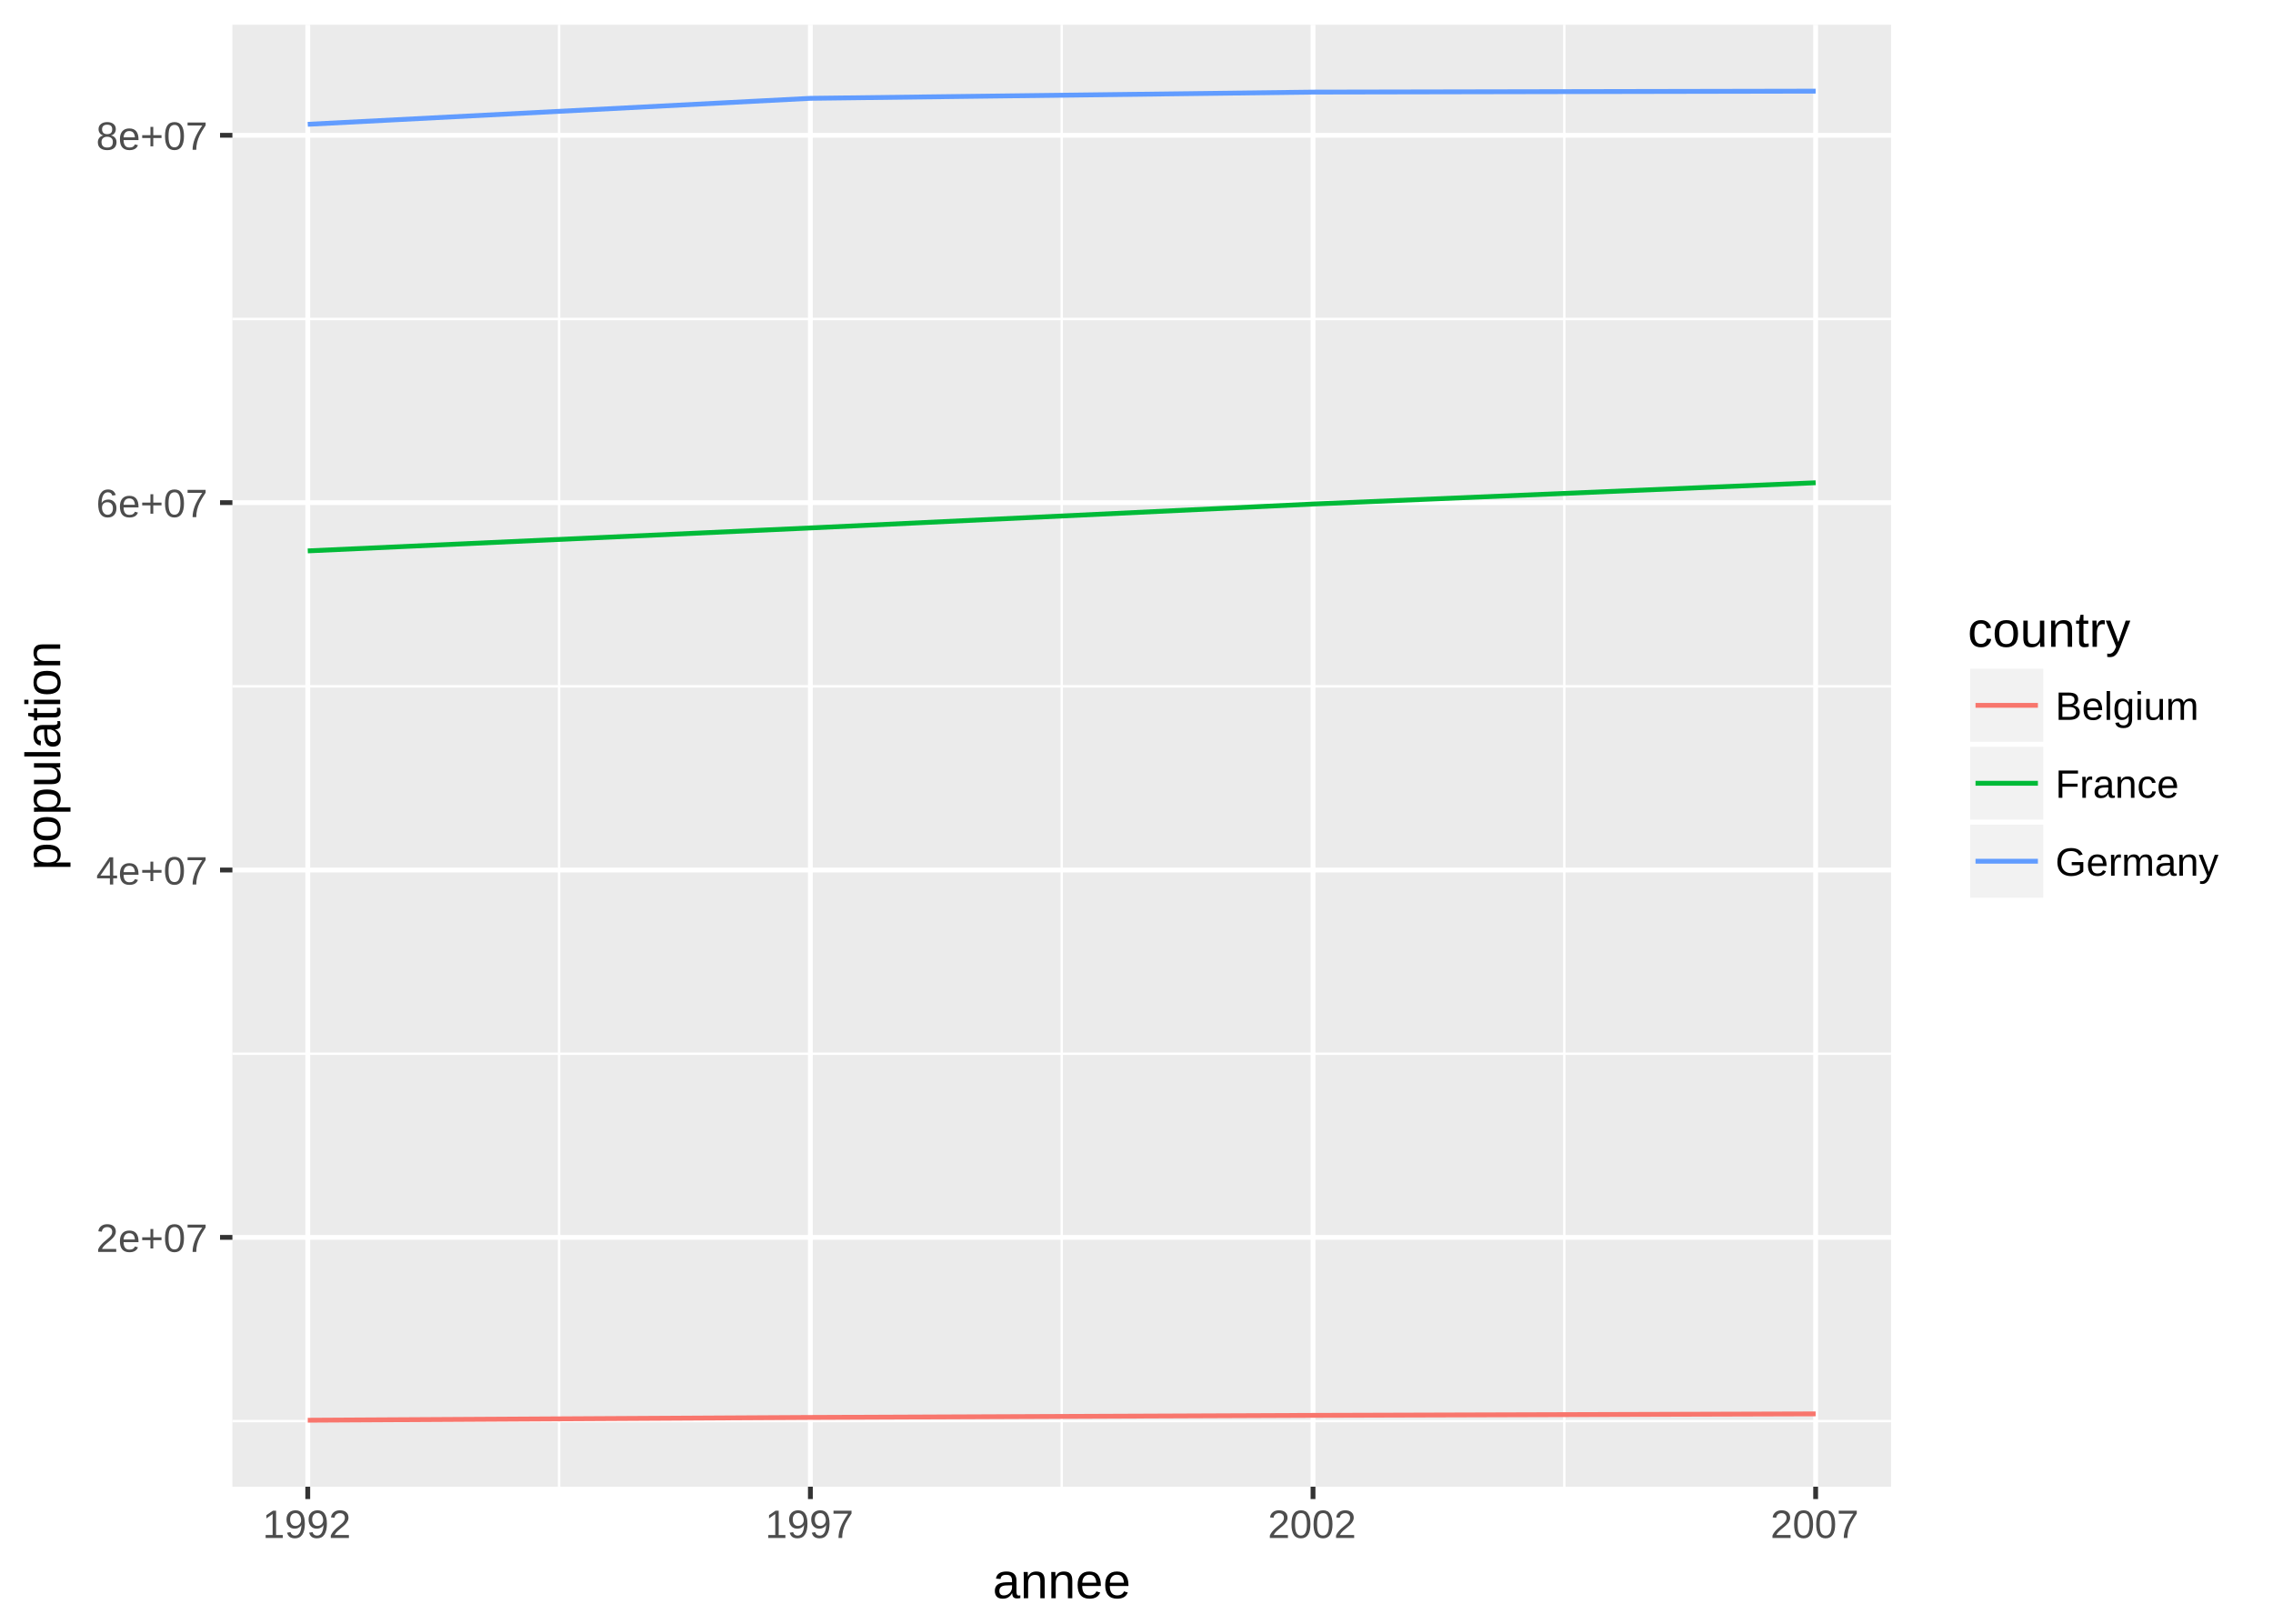
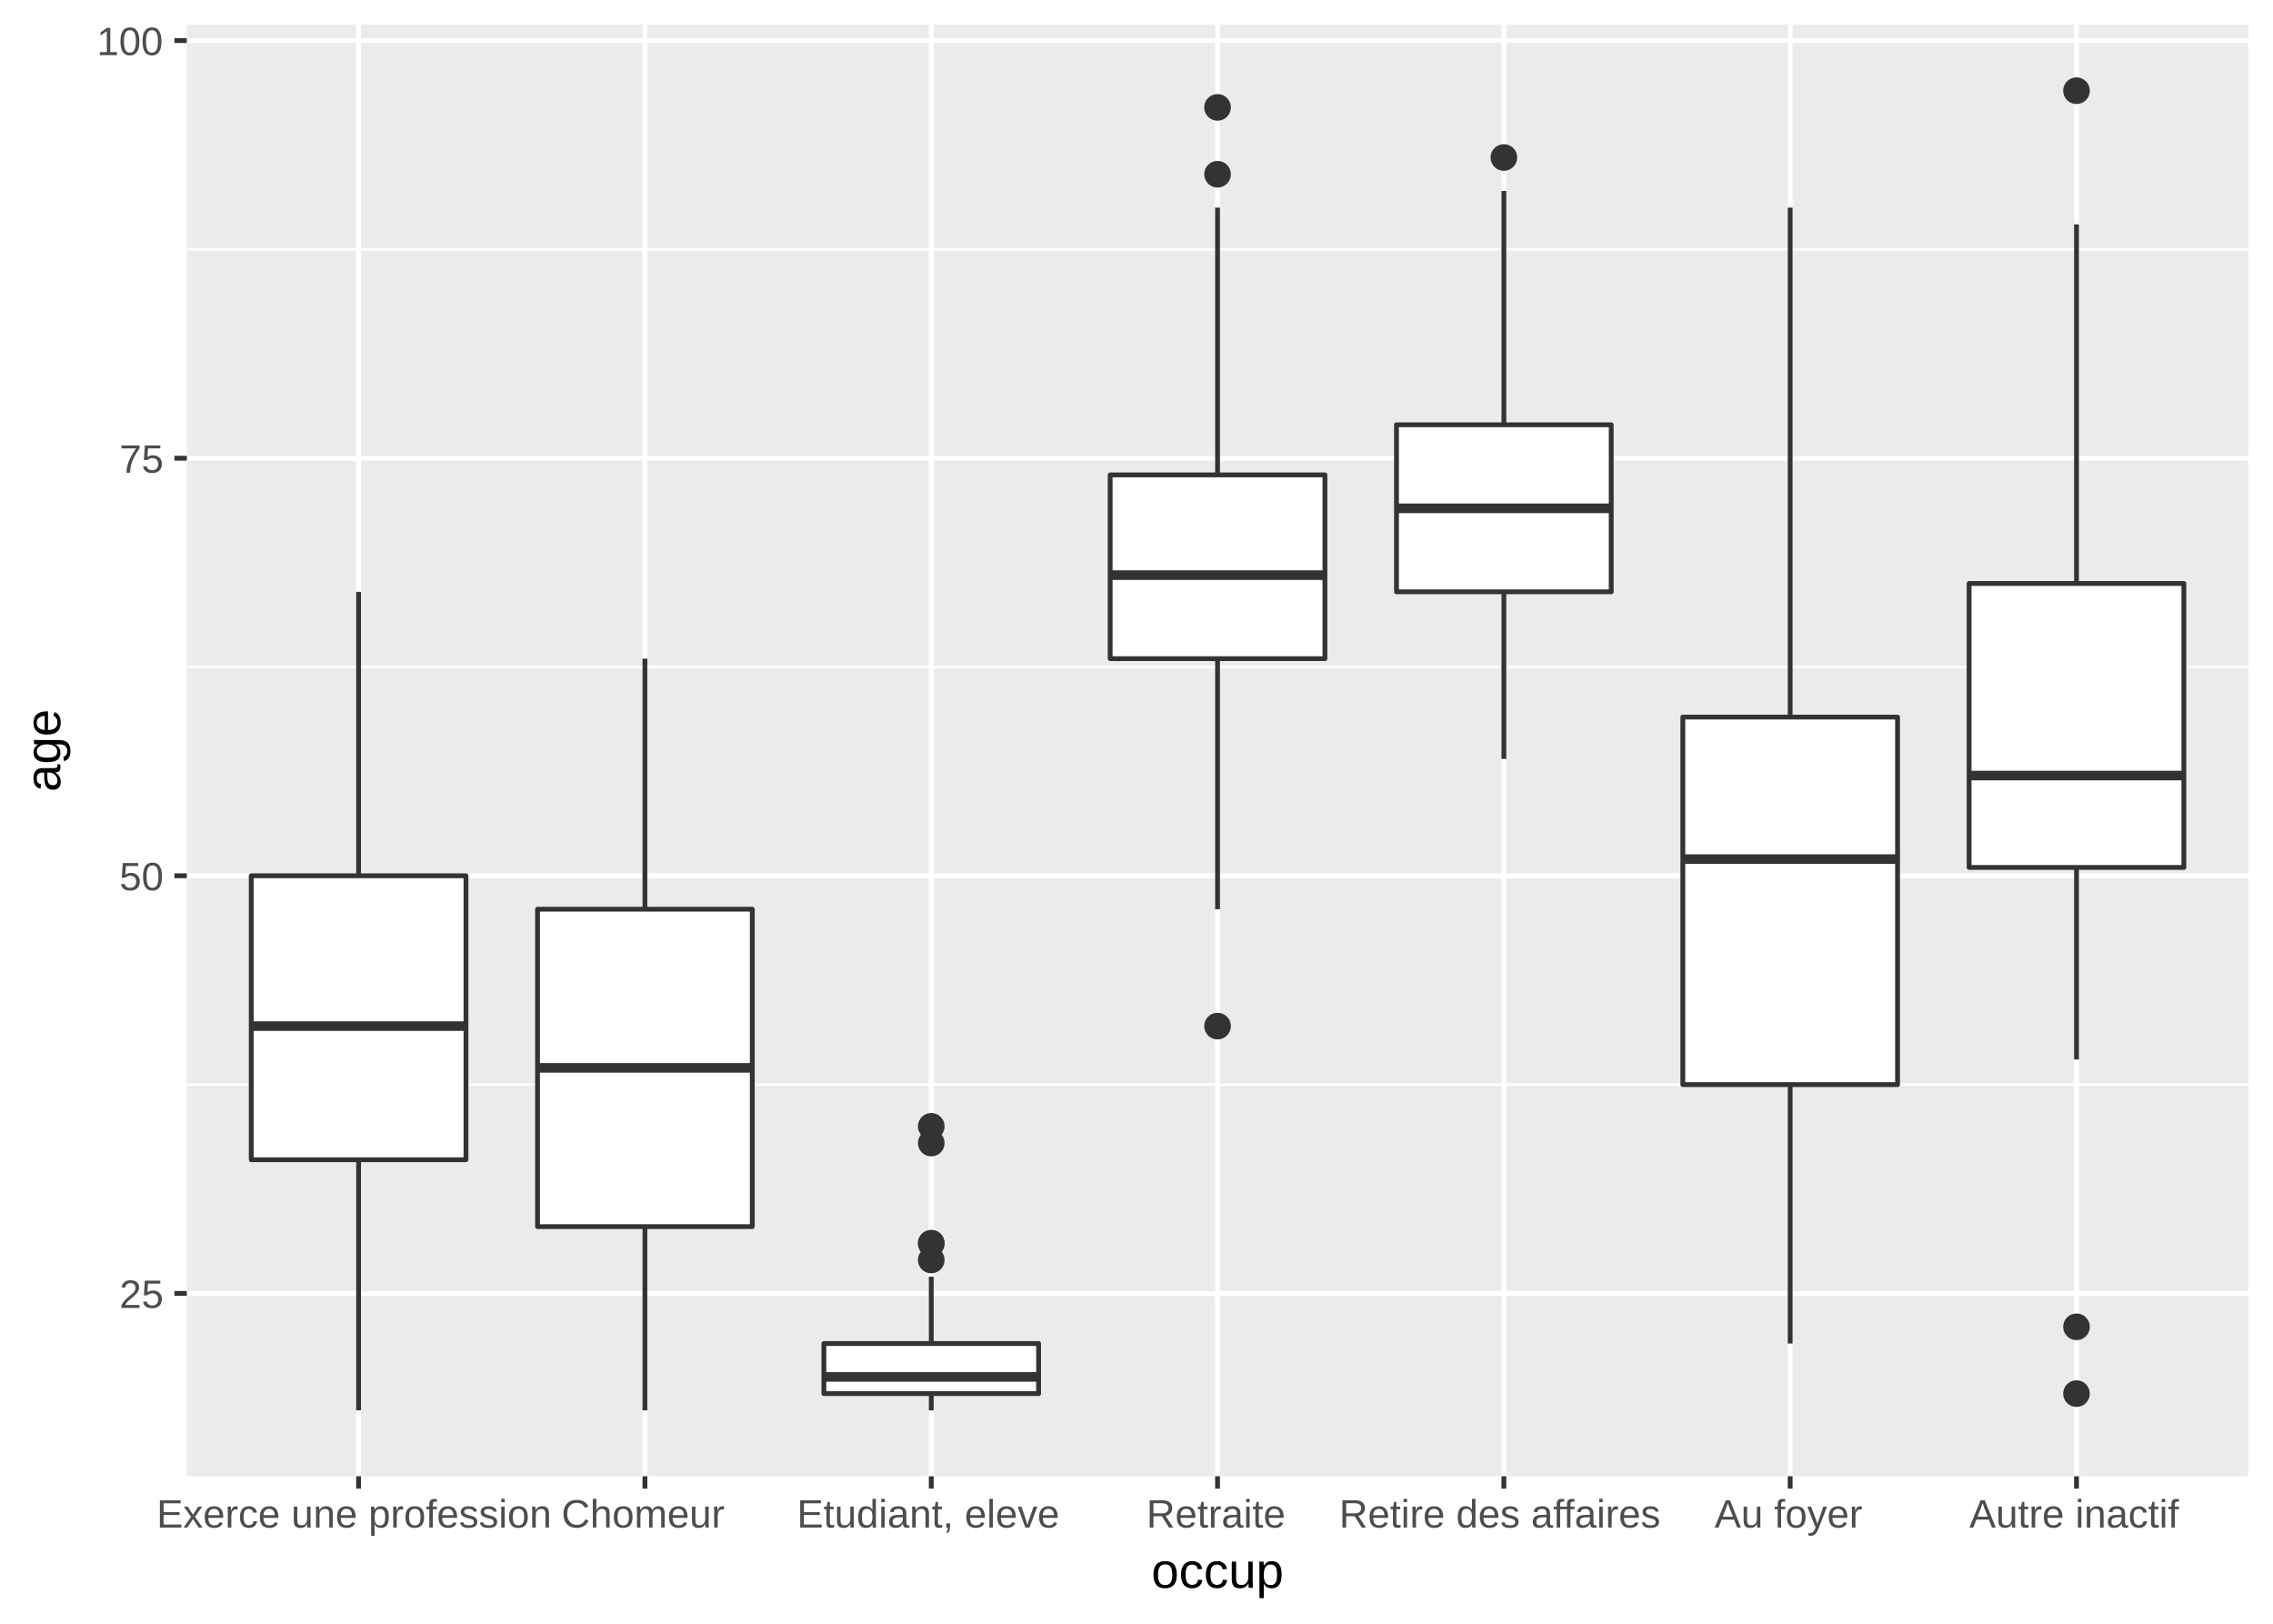
<svg xmlns="http://www.w3.org/2000/svg" viewBox="0 0 504.00 360.00">
  <defs>
    <style type="text/css">
    line, polyline, path, rect, circle {
      fill: none;
      stroke: #000000;
      stroke-linecap: round;
      stroke-linejoin: round;
      stroke-miterlimit: 10.00;
    }
  </style>
  </defs>
  <rect width="100%" height="100%" style="stroke: none; fill: #FFFFFF;" />
  <rect x="0.00" y="0.00" width="504.00" height="360.00" style="stroke-width: 1.07; stroke: #FFFFFF; fill: #FFFFFF;" />
  <defs>
-     <clipPath id="cpNTEuNTI2OHw0MTkuMzA1fDMyOS42MTd8NS40Nzk0NQ==">
-       <rect x="51.53" y="5.48" width="367.78" height="324.14" />
+     <clipPath id="cpNDEuNDIxNXw0OTguNTIxfDMyNy4zMTN8NS40Nzk0NQ==">
+       <rect x="41.42" y="5.48" width="457.10" height="321.83" />
    </clipPath>
  </defs>
-   <rect x="51.53" y="5.48" width="367.78" height="324.14" style="stroke-width: 1.07; stroke: none; fill: #EBEBEB;" clip-path="url(#cpNTEuNTI2OHw0MTkuMzA1fDMyOS42MTd8NS40Nzk0NQ==)" />
-   <polyline points="51.53,315.07 419.31,315.07 " style="stroke-width: 0.53; stroke: #FFFFFF; stroke-linecap: butt;" clip-path="url(#cpNTEuNTI2OHw0MTkuMzA1fDMyOS42MTd8NS40Nzk0NQ==)" />
-   <polyline points="51.53,233.62 419.31,233.62 " style="stroke-width: 0.53; stroke: #FFFFFF; stroke-linecap: butt;" clip-path="url(#cpNTEuNTI2OHw0MTkuMzA1fDMyOS42MTd8NS40Nzk0NQ==)" />
-   <polyline points="51.53,152.17 419.31,152.17 " style="stroke-width: 0.53; stroke: #FFFFFF; stroke-linecap: butt;" clip-path="url(#cpNTEuNTI2OHw0MTkuMzA1fDMyOS42MTd8NS40Nzk0NQ==)" />
-   <polyline points="51.53,70.72 419.31,70.72 " style="stroke-width: 0.53; stroke: #FFFFFF; stroke-linecap: butt;" clip-path="url(#cpNTEuNTI2OHw0MTkuMzA1fDMyOS42MTd8NS40Nzk0NQ==)" />
-   <polyline points="123.97,329.62 123.97,5.48 " style="stroke-width: 0.53; stroke: #FFFFFF; stroke-linecap: butt;" clip-path="url(#cpNTEuNTI2OHw0MTkuMzA1fDMyOS42MTd8NS40Nzk0NQ==)" />
-   <polyline points="235.42,329.62 235.42,5.48 " style="stroke-width: 0.53; stroke: #FFFFFF; stroke-linecap: butt;" clip-path="url(#cpNTEuNTI2OHw0MTkuMzA1fDMyOS42MTd8NS40Nzk0NQ==)" />
-   <polyline points="346.86,329.62 346.86,5.48 " style="stroke-width: 0.53; stroke: #FFFFFF; stroke-linecap: butt;" clip-path="url(#cpNTEuNTI2OHw0MTkuMzA1fDMyOS42MTd8NS40Nzk0NQ==)" />
-   <polyline points="51.53,274.34 419.31,274.34 " style="stroke-width: 1.07; stroke: #FFFFFF; stroke-linecap: butt;" clip-path="url(#cpNTEuNTI2OHw0MTkuMzA1fDMyOS42MTd8NS40Nzk0NQ==)" />
-   <polyline points="51.53,192.89 419.31,192.89 " style="stroke-width: 1.07; stroke: #FFFFFF; stroke-linecap: butt;" clip-path="url(#cpNTEuNTI2OHw0MTkuMzA1fDMyOS42MTd8NS40Nzk0NQ==)" />
-   <polyline points="51.53,111.44 419.31,111.44 " style="stroke-width: 1.07; stroke: #FFFFFF; stroke-linecap: butt;" clip-path="url(#cpNTEuNTI2OHw0MTkuMzA1fDMyOS42MTd8NS40Nzk0NQ==)" />
-   <polyline points="51.53,29.99 419.31,29.99 " style="stroke-width: 1.07; stroke: #FFFFFF; stroke-linecap: butt;" clip-path="url(#cpNTEuNTI2OHw0MTkuMzA1fDMyOS42MTd8NS40Nzk0NQ==)" />
-   <polyline points="68.24,329.62 68.24,5.48 " style="stroke-width: 1.07; stroke: #FFFFFF; stroke-linecap: butt;" clip-path="url(#cpNTEuNTI2OHw0MTkuMzA1fDMyOS42MTd8NS40Nzk0NQ==)" />
-   <polyline points="179.69,329.62 179.69,5.48 " style="stroke-width: 1.07; stroke: #FFFFFF; stroke-linecap: butt;" clip-path="url(#cpNTEuNTI2OHw0MTkuMzA1fDMyOS42MTd8NS40Nzk0NQ==)" />
-   <polyline points="291.14,329.62 291.14,5.48 " style="stroke-width: 1.07; stroke: #FFFFFF; stroke-linecap: butt;" clip-path="url(#cpNTEuNTI2OHw0MTkuMzA1fDMyOS42MTd8NS40Nzk0NQ==)" />
-   <polyline points="402.59,329.62 402.59,5.48 " style="stroke-width: 1.07; stroke: #FFFFFF; stroke-linecap: butt;" clip-path="url(#cpNTEuNTI2OHw0MTkuMzA1fDMyOS42MTd8NS40Nzk0NQ==)" />
-   <polyline points="68.24,314.88 179.69,314.26 291.14,313.80 402.59,313.47 " style="stroke-width: 1.07; stroke: #F8766D; stroke-linecap: butt;" clip-path="url(#cpNTEuNTI2OHw0MTkuMzA1fDMyOS42MTd8NS40Nzk0NQ==)" />
-   <polyline points="68.24,122.14 179.69,117.05 291.14,111.75 402.59,107.03 " style="stroke-width: 1.07; stroke: #00BA38; stroke-linecap: butt;" clip-path="url(#cpNTEuNTI2OHw0MTkuMzA1fDMyOS42MTd8NS40Nzk0NQ==)" />
-   <polyline points="68.24,27.56 179.69,21.80 291.14,20.42 402.59,20.21 " style="stroke-width: 1.07; stroke: #619CFF; stroke-linecap: butt;" clip-path="url(#cpNTEuNTI2OHw0MTkuMzA1fDMyOS42MTd8NS40Nzk0NQ==)" />
+   <rect x="41.42" y="5.48" width="457.10" height="321.83" style="stroke-width: 1.07; stroke: none; fill: #EBEBEB;" clip-path="url(#cpNDEuNDIxNXw0OTguNTIxfDMyNy4zMTN8NS40Nzk0NQ==)" />
+   <polyline points="41.42,240.47 498.52,240.47 " style="stroke-width: 0.53; stroke: #FFFFFF; stroke-linecap: butt;" clip-path="url(#cpNDEuNDIxNXw0OTguNTIxfDMyNy4zMTN8NS40Nzk0NQ==)" />
+   <polyline points="41.42,147.88 498.52,147.88 " style="stroke-width: 0.53; stroke: #FFFFFF; stroke-linecap: butt;" clip-path="url(#cpNDEuNDIxNXw0OTguNTIxfDMyNy4zMTN8NS40Nzk0NQ==)" />
+   <polyline points="41.42,55.29 498.52,55.29 " style="stroke-width: 0.53; stroke: #FFFFFF; stroke-linecap: butt;" clip-path="url(#cpNDEuNDIxNXw0OTguNTIxfDMyNy4zMTN8NS40Nzk0NQ==)" />
+   <polyline points="41.42,286.76 498.52,286.76 " style="stroke-width: 1.07; stroke: #FFFFFF; stroke-linecap: butt;" clip-path="url(#cpNDEuNDIxNXw0OTguNTIxfDMyNy4zMTN8NS40Nzk0NQ==)" />
+   <polyline points="41.42,194.17 498.52,194.17 " style="stroke-width: 1.07; stroke: #FFFFFF; stroke-linecap: butt;" clip-path="url(#cpNDEuNDIxNXw0OTguNTIxfDMyNy4zMTN8NS40Nzk0NQ==)" />
+   <polyline points="41.42,101.59 498.52,101.59 " style="stroke-width: 1.07; stroke: #FFFFFF; stroke-linecap: butt;" clip-path="url(#cpNDEuNDIxNXw0OTguNTIxfDMyNy4zMTN8NS40Nzk0NQ==)" />
+   <polyline points="41.42,9.00 498.52,9.00 " style="stroke-width: 1.07; stroke: #FFFFFF; stroke-linecap: butt;" clip-path="url(#cpNDEuNDIxNXw0OTguNTIxfDMyNy4zMTN8NS40Nzk0NQ==)" />
+   <polyline points="79.51,327.31 79.51,5.48 " style="stroke-width: 1.07; stroke: #FFFFFF; stroke-linecap: butt;" clip-path="url(#cpNDEuNDIxNXw0OTguNTIxfDMyNy4zMTN8NS40Nzk0NQ==)" />
+   <polyline points="143.00,327.31 143.00,5.48 " style="stroke-width: 1.07; stroke: #FFFFFF; stroke-linecap: butt;" clip-path="url(#cpNDEuNDIxNXw0OTguNTIxfDMyNy4zMTN8NS40Nzk0NQ==)" />
+   <polyline points="206.49,327.31 206.49,5.48 " style="stroke-width: 1.07; stroke: #FFFFFF; stroke-linecap: butt;" clip-path="url(#cpNDEuNDIxNXw0OTguNTIxfDMyNy4zMTN8NS40Nzk0NQ==)" />
+   <polyline points="269.97,327.31 269.97,5.48 " style="stroke-width: 1.07; stroke: #FFFFFF; stroke-linecap: butt;" clip-path="url(#cpNDEuNDIxNXw0OTguNTIxfDMyNy4zMTN8NS40Nzk0NQ==)" />
+   <polyline points="333.46,327.31 333.46,5.48 " style="stroke-width: 1.07; stroke: #FFFFFF; stroke-linecap: butt;" clip-path="url(#cpNDEuNDIxNXw0OTguNTIxfDMyNy4zMTN8NS40Nzk0NQ==)" />
+   <polyline points="396.94,327.31 396.94,5.48 " style="stroke-width: 1.07; stroke: #FFFFFF; stroke-linecap: butt;" clip-path="url(#cpNDEuNDIxNXw0OTguNTIxfDMyNy4zMTN8NS40Nzk0NQ==)" />
+   <polyline points="460.43,327.31 460.43,5.48 " style="stroke-width: 1.07; stroke: #FFFFFF; stroke-linecap: butt;" clip-path="url(#cpNDEuNDIxNXw0OTguNTIxfDMyNy4zMTN8NS40Nzk0NQ==)" />
+   <line x1="79.51" y1="194.17" x2="79.51" y2="131.21" style="stroke-width: 1.07; stroke: #333333; stroke-linecap: butt;" clip-path="url(#cpNDEuNDIxNXw0OTguNTIxfDMyNy4zMTN8NS40Nzk0NQ==)" />
+   <line x1="79.51" y1="257.13" x2="79.51" y2="312.68" style="stroke-width: 1.07; stroke: #333333; stroke-linecap: butt;" clip-path="url(#cpNDEuNDIxNXw0OTguNTIxfDMyNy4zMTN8NS40Nzk0NQ==)" />
+   <polyline points="55.71,194.17 55.71,257.13 103.32,257.13 103.32,194.17 55.71,194.17 " style="stroke-width: 1.07; stroke: #333333; fill: #FFFFFF;" clip-path="url(#cpNDEuNDIxNXw0OTguNTIxfDMyNy4zMTN8NS40Nzk0NQ==)" />
+   <line x1="55.71" y1="227.50" x2="103.32" y2="227.50" style="stroke-width: 2.13; stroke: #333333; stroke-linecap: butt;" clip-path="url(#cpNDEuNDIxNXw0OTguNTIxfDMyNy4zMTN8NS40Nzk0NQ==)" />
+   <line x1="143.00" y1="201.58" x2="143.00" y2="146.03" style="stroke-width: 1.07; stroke: #333333; stroke-linecap: butt;" clip-path="url(#cpNDEuNDIxNXw0OTguNTIxfDMyNy4zMTN8NS40Nzk0NQ==)" />
+   <line x1="143.00" y1="271.95" x2="143.00" y2="312.68" style="stroke-width: 1.07; stroke: #333333; stroke-linecap: butt;" clip-path="url(#cpNDEuNDIxNXw0OTguNTIxfDMyNy4zMTN8NS40Nzk0NQ==)" />
+   <polyline points="119.19,201.58 119.19,271.95 166.81,271.95 166.81,201.58 119.19,201.58 " style="stroke-width: 1.07; stroke: #333333; fill: #FFFFFF;" clip-path="url(#cpNDEuNDIxNXw0OTguNTIxfDMyNy4zMTN8NS40Nzk0NQ==)" />
+   <line x1="119.19" y1="236.76" x2="166.81" y2="236.76" style="stroke-width: 2.13; stroke: #333333; stroke-linecap: butt;" clip-path="url(#cpNDEuNDIxNXw0OTguNTIxfDMyNy4zMTN8NS40Nzk0NQ==)" />
+   <circle cx="206.49" cy="275.65" r="1.95pt" style="stroke-width: 0.71; stroke: #333333; fill: #333333;" clip-path="url(#cpNDEuNDIxNXw0OTguNTIxfDMyNy4zMTN8NS40Nzk0NQ==)" />
+   <circle cx="206.49" cy="249.72" r="1.95pt" style="stroke-width: 0.71; stroke: #333333; fill: #333333;" clip-path="url(#cpNDEuNDIxNXw0OTguNTIxfDMyNy4zMTN8NS40Nzk0NQ==)" />
+   <circle cx="206.49" cy="275.65" r="1.95pt" style="stroke-width: 0.71; stroke: #333333; fill: #333333;" clip-path="url(#cpNDEuNDIxNXw0OTguNTIxfDMyNy4zMTN8NS40Nzk0NQ==)" />
+   <circle cx="206.49" cy="279.35" r="1.95pt" style="stroke-width: 0.71; stroke: #333333; fill: #333333;" clip-path="url(#cpNDEuNDIxNXw0OTguNTIxfDMyNy4zMTN8NS40Nzk0NQ==)" />
+   <circle cx="206.49" cy="253.43" r="1.95pt" style="stroke-width: 0.71; stroke: #333333; fill: #333333;" clip-path="url(#cpNDEuNDIxNXw0OTguNTIxfDMyNy4zMTN8NS40Nzk0NQ==)" />
+   <line x1="206.49" y1="297.87" x2="206.49" y2="283.06" style="stroke-width: 1.07; stroke: #333333; stroke-linecap: butt;" clip-path="url(#cpNDEuNDIxNXw0OTguNTIxfDMyNy4zMTN8NS40Nzk0NQ==)" />
+   <line x1="206.49" y1="308.98" x2="206.49" y2="312.68" style="stroke-width: 1.07; stroke: #333333; stroke-linecap: butt;" clip-path="url(#cpNDEuNDIxNXw0OTguNTIxfDMyNy4zMTN8NS40Nzk0NQ==)" />
+   <polyline points="182.68,297.87 182.68,308.98 230.29,308.98 230.29,297.87 182.68,297.87 " style="stroke-width: 1.07; stroke: #333333; fill: #FFFFFF;" clip-path="url(#cpNDEuNDIxNXw0OTguNTIxfDMyNy4zMTN8NS40Nzk0NQ==)" />
+   <line x1="182.68" y1="305.28" x2="230.29" y2="305.28" style="stroke-width: 2.13; stroke: #333333; stroke-linecap: butt;" clip-path="url(#cpNDEuNDIxNXw0OTguNTIxfDMyNy4zMTN8NS40Nzk0NQ==)" />
+   <circle cx="269.97" cy="38.63" r="1.95pt" style="stroke-width: 0.71; stroke: #333333; fill: #333333;" clip-path="url(#cpNDEuNDIxNXw0OTguNTIxfDMyNy4zMTN8NS40Nzk0NQ==)" />
+   <circle cx="269.97" cy="23.81" r="1.95pt" style="stroke-width: 0.71; stroke: #333333; fill: #333333;" clip-path="url(#cpNDEuNDIxNXw0OTguNTIxfDMyNy4zMTN8NS40Nzk0NQ==)" />
+   <circle cx="269.97" cy="227.50" r="1.95pt" style="stroke-width: 0.71; stroke: #333333; fill: #333333;" clip-path="url(#cpNDEuNDIxNXw0OTguNTIxfDMyNy4zMTN8NS40Nzk0NQ==)" />
+   <line x1="269.97" y1="105.29" x2="269.97" y2="46.03" style="stroke-width: 1.07; stroke: #333333; stroke-linecap: butt;" clip-path="url(#cpNDEuNDIxNXw0OTguNTIxfDMyNy4zMTN8NS40Nzk0NQ==)" />
+   <line x1="269.97" y1="146.03" x2="269.97" y2="201.58" style="stroke-width: 1.07; stroke: #333333; stroke-linecap: butt;" clip-path="url(#cpNDEuNDIxNXw0OTguNTIxfDMyNy4zMTN8NS40Nzk0NQ==)" />
+   <polyline points="246.16,105.29 246.16,146.03 293.78,146.03 293.78,105.29 246.16,105.29 " style="stroke-width: 1.07; stroke: #333333; fill: #FFFFFF;" clip-path="url(#cpNDEuNDIxNXw0OTguNTIxfDMyNy4zMTN8NS40Nzk0NQ==)" />
+   <line x1="246.16" y1="127.51" x2="293.78" y2="127.51" style="stroke-width: 2.13; stroke: #333333; stroke-linecap: butt;" clip-path="url(#cpNDEuNDIxNXw0OTguNTIxfDMyNy4zMTN8NS40Nzk0NQ==)" />
+   <circle cx="333.46" cy="34.92" r="1.95pt" style="stroke-width: 0.71; stroke: #333333; fill: #333333;" clip-path="url(#cpNDEuNDIxNXw0OTguNTIxfDMyNy4zMTN8NS40Nzk0NQ==)" />
+   <line x1="333.46" y1="94.18" x2="333.46" y2="42.33" style="stroke-width: 1.07; stroke: #333333; stroke-linecap: butt;" clip-path="url(#cpNDEuNDIxNXw0OTguNTIxfDMyNy4zMTN8NS40Nzk0NQ==)" />
+   <line x1="333.46" y1="131.21" x2="333.46" y2="168.25" style="stroke-width: 1.07; stroke: #333333; stroke-linecap: butt;" clip-path="url(#cpNDEuNDIxNXw0OTguNTIxfDMyNy4zMTN8NS40Nzk0NQ==)" />
+   <polyline points="309.65,94.18 309.65,131.21 357.26,131.21 357.26,94.18 309.65,94.18 " style="stroke-width: 1.07; stroke: #333333; fill: #FFFFFF;" clip-path="url(#cpNDEuNDIxNXw0OTguNTIxfDMyNy4zMTN8NS40Nzk0NQ==)" />
+   <line x1="309.65" y1="112.70" x2="357.26" y2="112.70" style="stroke-width: 2.13; stroke: #333333; stroke-linecap: butt;" clip-path="url(#cpNDEuNDIxNXw0OTguNTIxfDMyNy4zMTN8NS40Nzk0NQ==)" />
+   <line x1="396.94" y1="158.99" x2="396.94" y2="46.03" style="stroke-width: 1.07; stroke: #333333; stroke-linecap: butt;" clip-path="url(#cpNDEuNDIxNXw0OTguNTIxfDMyNy4zMTN8NS40Nzk0NQ==)" />
+   <line x1="396.94" y1="240.47" x2="396.94" y2="297.87" style="stroke-width: 1.07; stroke: #333333; stroke-linecap: butt;" clip-path="url(#cpNDEuNDIxNXw0OTguNTIxfDMyNy4zMTN8NS40Nzk0NQ==)" />
+   <polyline points="373.14,158.99 373.14,240.47 420.75,240.47 420.75,158.99 373.14,158.99 " style="stroke-width: 1.07; stroke: #333333; fill: #FFFFFF;" clip-path="url(#cpNDEuNDIxNXw0OTguNTIxfDMyNy4zMTN8NS40Nzk0NQ==)" />
+   <line x1="373.14" y1="190.47" x2="420.75" y2="190.47" style="stroke-width: 2.13; stroke: #333333; stroke-linecap: butt;" clip-path="url(#cpNDEuNDIxNXw0OTguNTIxfDMyNy4zMTN8NS40Nzk0NQ==)" />
+   <circle cx="460.43" cy="308.98" r="1.95pt" style="stroke-width: 0.71; stroke: #333333; fill: #333333;" clip-path="url(#cpNDEuNDIxNXw0OTguNTIxfDMyNy4zMTN8NS40Nzk0NQ==)" />
+   <circle cx="460.43" cy="294.17" r="1.95pt" style="stroke-width: 0.71; stroke: #333333; fill: #333333;" clip-path="url(#cpNDEuNDIxNXw0OTguNTIxfDMyNy4zMTN8NS40Nzk0NQ==)" />
+   <circle cx="460.43" cy="20.11" r="1.95pt" style="stroke-width: 0.71; stroke: #333333; fill: #333333;" clip-path="url(#cpNDEuNDIxNXw0OTguNTIxfDMyNy4zMTN8NS40Nzk0NQ==)" />
+   <line x1="460.43" y1="129.36" x2="460.43" y2="49.74" style="stroke-width: 1.07; stroke: #333333; stroke-linecap: butt;" clip-path="url(#cpNDEuNDIxNXw0OTguNTIxfDMyNy4zMTN8NS40Nzk0NQ==)" />
+   <line x1="460.43" y1="192.32" x2="460.43" y2="234.91" style="stroke-width: 1.07; stroke: #333333; stroke-linecap: butt;" clip-path="url(#cpNDEuNDIxNXw0OTguNTIxfDMyNy4zMTN8NS40Nzk0NQ==)" />
+   <polyline points="436.62,129.36 436.62,192.32 484.24,192.32 484.24,129.36 436.62,129.36 " style="stroke-width: 1.07; stroke: #333333; fill: #FFFFFF;" clip-path="url(#cpNDEuNDIxNXw0OTguNTIxfDMyNy4zMTN8NS40Nzk0NQ==)" />
+   <line x1="436.62" y1="171.95" x2="484.24" y2="171.95" style="stroke-width: 2.13; stroke: #333333; stroke-linecap: butt;" clip-path="url(#cpNDEuNDIxNXw0OTguNTIxfDMyNy4zMTN8NS40Nzk0NQ==)" />
  <defs>
    <clipPath id="cpMHw1MDR8MzYwfDA=">
      <rect x="0.00" y="0.00" width="504.00" height="360.00" />
    </clipPath>
  </defs>
  <g clip-path="url(#cpMHw1MDR8MzYwfDA=)">
-     <text x="21.32" y="277.56" style="font-size: 8.80px; fill: #4D4D4D; font-family: Arial;" textLength="25.28px" lengthAdjust="spacingAndGlyphs">2e+07</text>
+     <text x="26.48" y="289.98" style="font-size: 8.80px; fill: #4D4D4D; font-family: Arial;" textLength="10.01px" lengthAdjust="spacingAndGlyphs">25</text>
  </g>
  <g clip-path="url(#cpMHw1MDR8MzYwfDA=)">
-     <text x="21.32" y="196.11" style="font-size: 8.80px; fill: #4D4D4D; font-family: Arial;" textLength="25.28px" lengthAdjust="spacingAndGlyphs">4e+07</text>
+     <text x="26.48" y="197.39" style="font-size: 8.80px; fill: #4D4D4D; font-family: Arial;" textLength="10.01px" lengthAdjust="spacingAndGlyphs">50</text>
  </g>
  <g clip-path="url(#cpMHw1MDR8MzYwfDA=)">
-     <text x="21.32" y="114.66" style="font-size: 8.80px; fill: #4D4D4D; font-family: Arial;" textLength="25.28px" lengthAdjust="spacingAndGlyphs">6e+07</text>
+     <text x="26.48" y="104.80" style="font-size: 8.80px; fill: #4D4D4D; font-family: Arial;" textLength="10.01px" lengthAdjust="spacingAndGlyphs">75</text>
  </g>
  <g clip-path="url(#cpMHw1MDR8MzYwfDA=)">
-     <text x="21.32" y="33.21" style="font-size: 8.80px; fill: #4D4D4D; font-family: Arial;" textLength="25.28px" lengthAdjust="spacingAndGlyphs">8e+07</text>
+     <text x="21.47" y="12.22" style="font-size: 8.80px; fill: #4D4D4D; font-family: Arial;" textLength="15.02px" lengthAdjust="spacingAndGlyphs">100</text>
  </g>
-   <polyline points="48.79,274.34 51.53,274.34 " style="stroke-width: 1.07; stroke: #333333; stroke-linecap: butt;" clip-path="url(#cpMHw1MDR8MzYwfDA=)" />
-   <polyline points="48.79,192.89 51.53,192.89 " style="stroke-width: 1.07; stroke: #333333; stroke-linecap: butt;" clip-path="url(#cpMHw1MDR8MzYwfDA=)" />
-   <polyline points="48.79,111.44 51.53,111.44 " style="stroke-width: 1.07; stroke: #333333; stroke-linecap: butt;" clip-path="url(#cpMHw1MDR8MzYwfDA=)" />
-   <polyline points="48.79,29.99 51.53,29.99 " style="stroke-width: 1.07; stroke: #333333; stroke-linecap: butt;" clip-path="url(#cpMHw1MDR8MzYwfDA=)" />
-   <polyline points="68.24,332.36 68.24,329.62 " style="stroke-width: 1.07; stroke: #333333; stroke-linecap: butt;" clip-path="url(#cpMHw1MDR8MzYwfDA=)" />
-   <polyline points="179.69,332.36 179.69,329.62 " style="stroke-width: 1.07; stroke: #333333; stroke-linecap: butt;" clip-path="url(#cpMHw1MDR8MzYwfDA=)" />
-   <polyline points="291.14,332.36 291.14,329.62 " style="stroke-width: 1.07; stroke: #333333; stroke-linecap: butt;" clip-path="url(#cpMHw1MDR8MzYwfDA=)" />
-   <polyline points="402.59,332.36 402.59,329.62 " style="stroke-width: 1.07; stroke: #333333; stroke-linecap: butt;" clip-path="url(#cpMHw1MDR8MzYwfDA=)" />
+   <polyline points="38.68,286.76 41.42,286.76 " style="stroke-width: 1.07; stroke: #333333; stroke-linecap: butt;" clip-path="url(#cpMHw1MDR8MzYwfDA=)" />
+   <polyline points="38.68,194.17 41.42,194.17 " style="stroke-width: 1.07; stroke: #333333; stroke-linecap: butt;" clip-path="url(#cpMHw1MDR8MzYwfDA=)" />
+   <polyline points="38.68,101.59 41.42,101.59 " style="stroke-width: 1.07; stroke: #333333; stroke-linecap: butt;" clip-path="url(#cpMHw1MDR8MzYwfDA=)" />
+   <polyline points="38.68,9.00 41.42,9.00 " style="stroke-width: 1.07; stroke: #333333; stroke-linecap: butt;" clip-path="url(#cpMHw1MDR8MzYwfDA=)" />
+   <polyline points="79.51,330.05 79.51,327.31 " style="stroke-width: 1.07; stroke: #333333; stroke-linecap: butt;" clip-path="url(#cpMHw1MDR8MzYwfDA=)" />
+   <polyline points="143.00,330.05 143.00,327.31 " style="stroke-width: 1.07; stroke: #333333; stroke-linecap: butt;" clip-path="url(#cpMHw1MDR8MzYwfDA=)" />
+   <polyline points="206.49,330.05 206.49,327.31 " style="stroke-width: 1.07; stroke: #333333; stroke-linecap: butt;" clip-path="url(#cpMHw1MDR8MzYwfDA=)" />
+   <polyline points="269.97,330.05 269.97,327.31 " style="stroke-width: 1.07; stroke: #333333; stroke-linecap: butt;" clip-path="url(#cpMHw1MDR8MzYwfDA=)" />
+   <polyline points="333.46,330.05 333.46,327.31 " style="stroke-width: 1.07; stroke: #333333; stroke-linecap: butt;" clip-path="url(#cpMHw1MDR8MzYwfDA=)" />
+   <polyline points="396.94,330.05 396.94,327.31 " style="stroke-width: 1.07; stroke: #333333; stroke-linecap: butt;" clip-path="url(#cpMHw1MDR8MzYwfDA=)" />
+   <polyline points="460.43,330.05 460.43,327.31 " style="stroke-width: 1.07; stroke: #333333; stroke-linecap: butt;" clip-path="url(#cpMHw1MDR8MzYwfDA=)" />
  <g clip-path="url(#cpMHw1MDR8MzYwfDA=)">
-     <text x="58.23" y="340.99" style="font-size: 8.80px; fill: #4D4D4D; font-family: Arial;" textLength="20.02px" lengthAdjust="spacingAndGlyphs">1992</text>
+     <text x="34.74" y="338.68" style="font-size: 8.80px; fill: #4D4D4D; font-family: Arial;" textLength="89.55px" lengthAdjust="spacingAndGlyphs">Exerce une profession</text>
  </g>
  <g clip-path="url(#cpMHw1MDR8MzYwfDA=)">
-     <text x="169.68" y="340.99" style="font-size: 8.80px; fill: #4D4D4D; font-family: Arial;" textLength="20.02px" lengthAdjust="spacingAndGlyphs">1997</text>
+     <text x="124.49" y="338.68" style="font-size: 8.80px; fill: #4D4D4D; font-family: Arial;" textLength="37.02px" lengthAdjust="spacingAndGlyphs">Chomeur</text>
  </g>
  <g clip-path="url(#cpMHw1MDR8MzYwfDA=)">
-     <text x="281.13" y="340.99" style="font-size: 8.80px; fill: #4D4D4D; font-family: Arial;" textLength="20.02px" lengthAdjust="spacingAndGlyphs">2002</text>
+     <text x="176.71" y="338.68" style="font-size: 8.80px; fill: #4D4D4D; font-family: Arial;" textLength="59.54px" lengthAdjust="spacingAndGlyphs">Etudiant, eleve</text>
  </g>
  <g clip-path="url(#cpMHw1MDR8MzYwfDA=)">
-     <text x="392.58" y="340.99" style="font-size: 8.80px; fill: #4D4D4D; font-family: Arial;" textLength="20.02px" lengthAdjust="spacingAndGlyphs">2007</text>
+     <text x="254.21" y="338.68" style="font-size: 8.80px; fill: #4D4D4D; font-family: Arial;" textLength="31.51px" lengthAdjust="spacingAndGlyphs">Retraite</text>
  </g>
  <g clip-path="url(#cpMHw1MDR8MzYwfDA=)">
-     <text x="220.12" y="354.34" style="font-size: 11.00px; font-family: Arial;" textLength="30.59px" lengthAdjust="spacingAndGlyphs">annee</text>
+     <text x="296.94" y="338.68" style="font-size: 8.80px; fill: #4D4D4D; font-family: Arial;" textLength="73.03px" lengthAdjust="spacingAndGlyphs">Retire des affaires</text>
  </g>
  <g clip-path="url(#cpMHw1MDR8MzYwfDA=)">
-     <text transform="translate(13.35,192.93) rotate(-90)" style="font-size: 11.00px; font-family: Arial;" textLength="50.77px" lengthAdjust="spacingAndGlyphs">population</text>
-   </g>
-   <rect x="430.64" y="129.85" width="67.88" height="75.40" style="stroke-width: 1.07; stroke: none; fill: #FFFFFF;" clip-path="url(#cpMHw1MDR8MzYwfDA=)" />
-   <g clip-path="url(#cpMHw1MDR8MzYwfDA=)">
-     <text x="436.31" y="143.41" style="font-size: 11.00px; font-family: Arial;" textLength="36.07px" lengthAdjust="spacingAndGlyphs">country</text>
-   </g>
-   <rect x="436.31" y="147.74" width="17.28" height="17.28" style="stroke-width: 1.07; stroke: #FFFFFF; fill: #F2F2F2;" clip-path="url(#cpMHw1MDR8MzYwfDA=)" />
-   <line x1="438.04" y1="156.38" x2="451.87" y2="156.38" style="stroke-width: 1.07; stroke: #F8766D; stroke-linecap: butt;" clip-path="url(#cpMHw1MDR8MzYwfDA=)" />
-   <rect x="436.31" y="165.02" width="17.28" height="17.28" style="stroke-width: 1.07; stroke: #FFFFFF; fill: #F2F2F2;" clip-path="url(#cpMHw1MDR8MzYwfDA=)" />
-   <line x1="438.04" y1="173.66" x2="451.87" y2="173.66" style="stroke-width: 1.07; stroke: #00BA38; stroke-linecap: butt;" clip-path="url(#cpMHw1MDR8MzYwfDA=)" />
-   <rect x="436.31" y="182.30" width="17.28" height="17.28" style="stroke-width: 1.07; stroke: #FFFFFF; fill: #F2F2F2;" clip-path="url(#cpMHw1MDR8MzYwfDA=)" />
-   <line x1="438.04" y1="190.94" x2="451.87" y2="190.94" style="stroke-width: 1.07; stroke: #619CFF; stroke-linecap: butt;" clip-path="url(#cpMHw1MDR8MzYwfDA=)" />
-   <g clip-path="url(#cpMHw1MDR8MzYwfDA=)">
-     <text x="455.75" y="159.60" style="font-size: 8.80px; font-family: Arial;" textLength="32.52px" lengthAdjust="spacingAndGlyphs">Belgium</text>
+     <text x="380.18" y="338.68" style="font-size: 8.80px; fill: #4D4D4D; font-family: Arial;" textLength="33.52px" lengthAdjust="spacingAndGlyphs">Au foyer</text>
  </g>
  <g clip-path="url(#cpMHw1MDR8MzYwfDA=)">
-     <text x="455.75" y="176.88" style="font-size: 8.80px; font-family: Arial;" textLength="28.01px" lengthAdjust="spacingAndGlyphs">France</text>
+     <text x="436.67" y="338.68" style="font-size: 8.80px; fill: #4D4D4D; font-family: Arial;" textLength="47.52px" lengthAdjust="spacingAndGlyphs">Autre inactif</text>
  </g>
  <g clip-path="url(#cpMHw1MDR8MzYwfDA=)">
-     <text x="455.75" y="194.16" style="font-size: 8.80px; font-family: Arial;" textLength="37.01px" lengthAdjust="spacingAndGlyphs">Germany</text>
+     <text x="255.29" y="352.04" style="font-size: 11.00px; font-family: Arial;" textLength="29.35px" lengthAdjust="spacingAndGlyphs">occup</text>
+   </g>
+   <g clip-path="url(#cpMHw1MDR8MzYwfDA=)">
+     <text transform="translate(13.35,175.57) rotate(-90)" style="font-size: 11.00px; font-family: Arial;" textLength="18.35px" lengthAdjust="spacingAndGlyphs">age</text>
  </g>
</svg>
